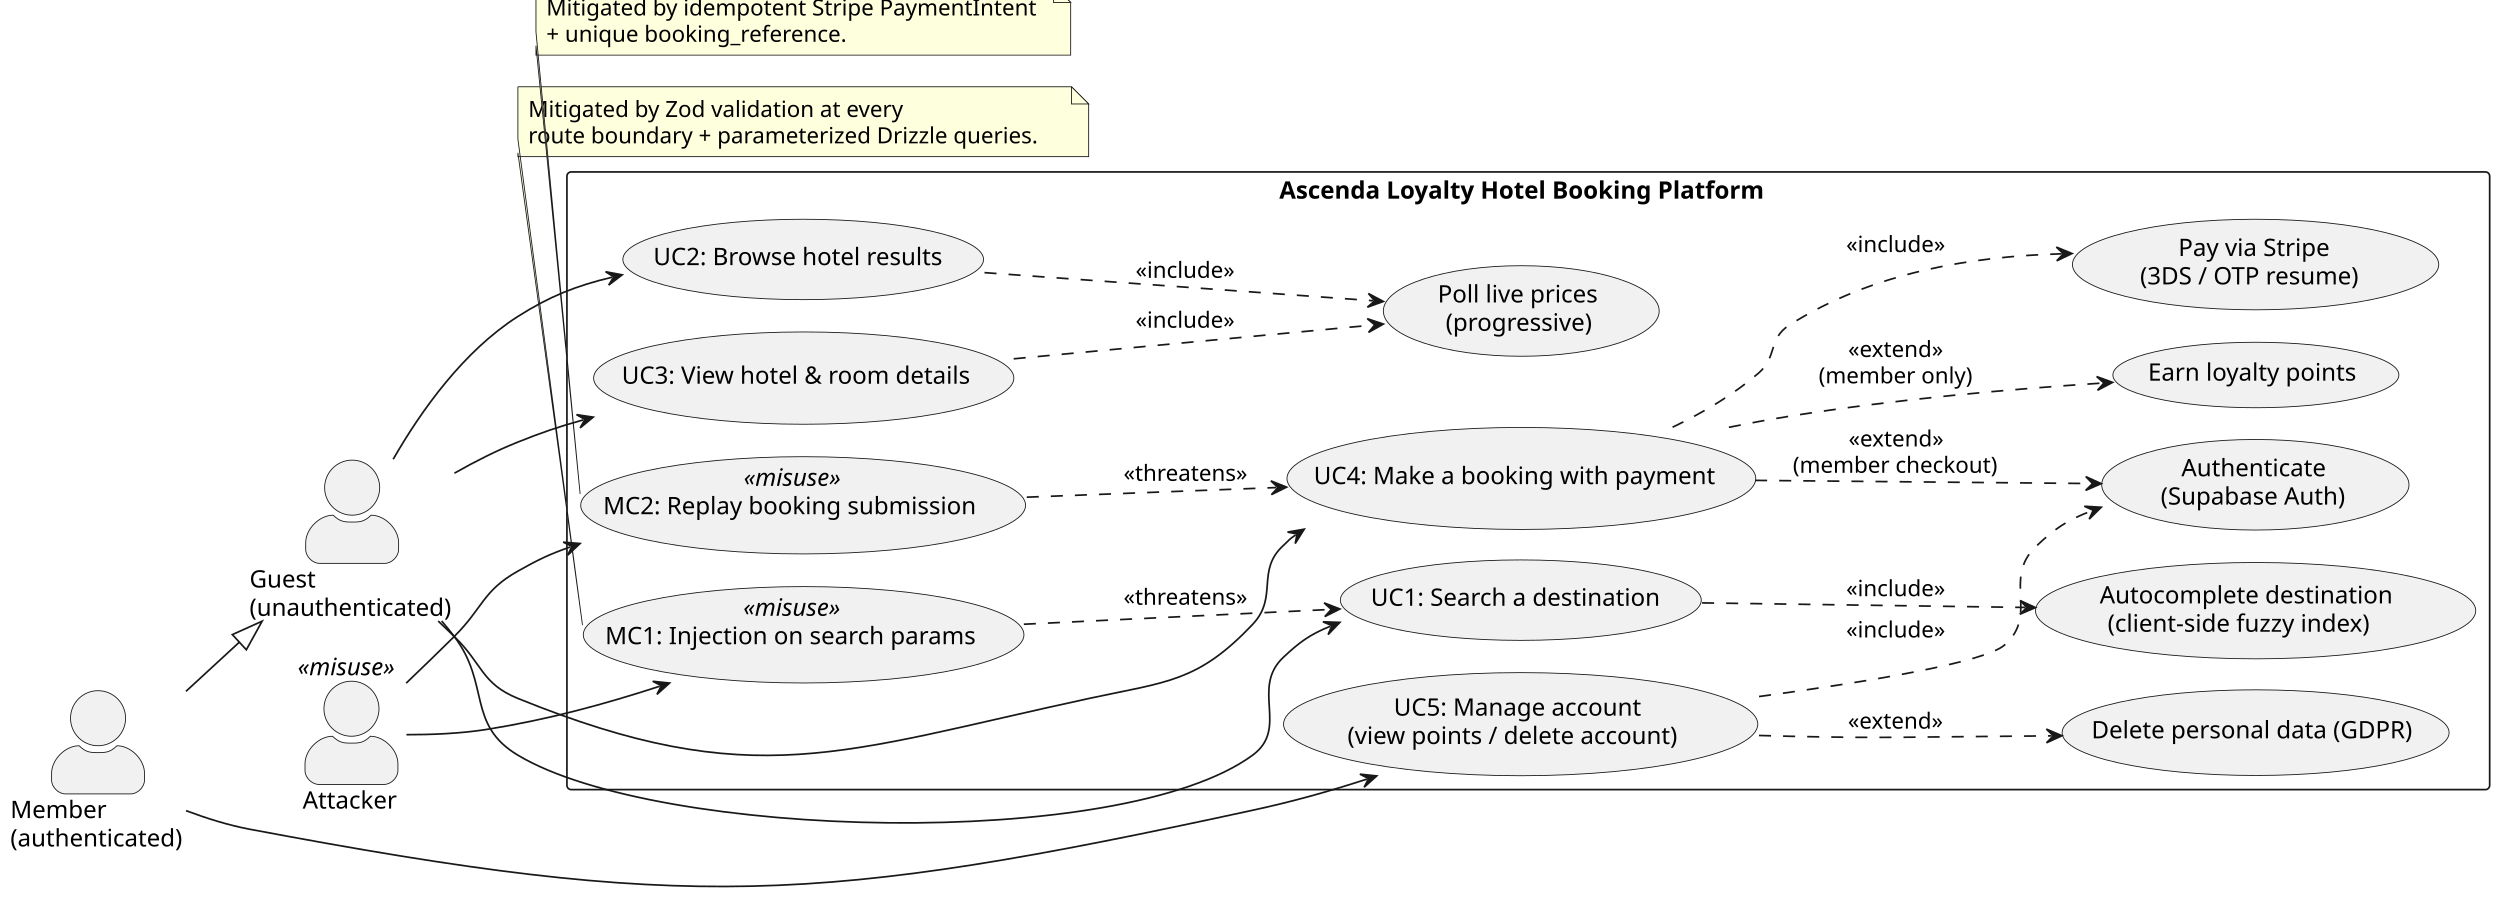
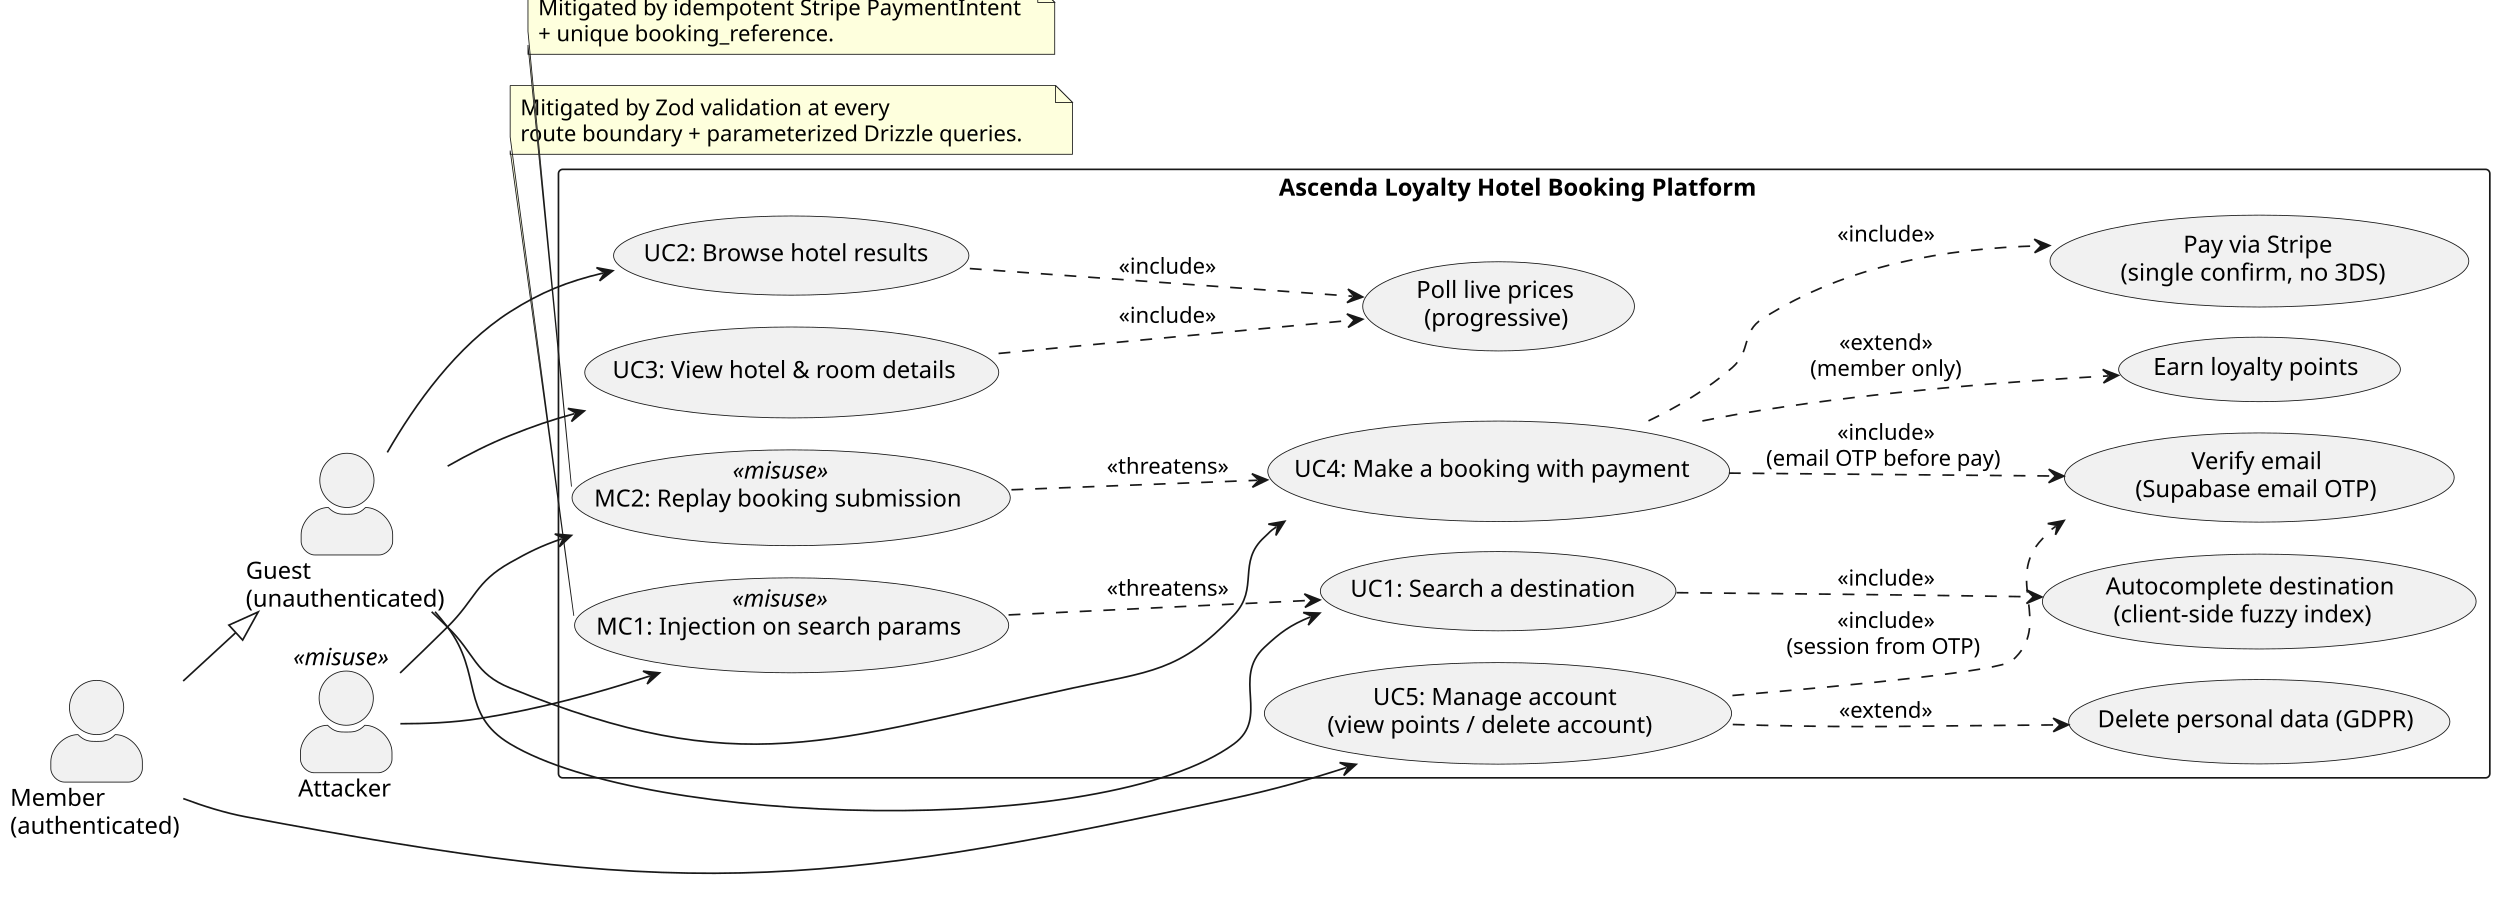
- <svg xmlns="http://www.w3.org/2000/svg" contentStyleType="text/css" height="536px" preserveAspectRatio="none" style="width:1453px;height:536px;background:#FFFFFF;" version="1.1" viewBox="0 0 1453 536" width="1453px" zoomAndPan="magnify">
+ <svg xmlns="http://www.w3.org/2000/svg" contentStyleType="text/css" height="536px" preserveAspectRatio="none" style="width:1475px;height:536px;background:#FFFFFF;" version="1.1" viewBox="0 0 1475 536" width="1475px" zoomAndPan="magnify">
  <defs />
  <g>
    <g id="cluster_Ascenda Loyalty Hotel Booking Platform">
-       <rect fill="none" height="359" rx="2.5" ry="2.5" style="stroke:#181818;stroke-width:1.0;" width="1117.5" x="329.5" y="99.925" />
-       <text fill="#000000" font-family="sans-serif" font-size="14" font-weight="bold" lengthAdjust="spacing" textLength="289.468" x="743.516" y="115.46">Ascenda Loyalty Hotel Booking Platform</text>
+       <rect fill="none" height="359" rx="2.5" ry="2.5" style="stroke:#181818;stroke-width:1.0;" width="1139.5" x="329.5" y="99.925" />
+       <text fill="#000000" font-family="sans-serif" font-size="14" font-weight="bold" lengthAdjust="spacing" textLength="289.468" x="754.516" y="115.46">Ascenda Loyalty Hotel Booking Platform</text>
    </g>
    <g id="elem_Guest">
      <ellipse cx="204.674" cy="283.425" fill="#F1F1F1" rx="16" ry="16" style="stroke:#181818;stroke-width:0.5;" />
      <path d="M204.674,303.425 C208.674,303.425 211.674,303.425 215.674,299.425 C223.674,299.425 231.674,307.425 231.674,315.425 L231.674,319.425 C231.674,323.425 227.674,327.425 223.674,327.425 L185.674,327.425 C181.674,327.425 177.674,323.425 177.674,319.425 L177.674,315.425 C177.674,307.425 185.674,299.425 193.674,299.425 C197.674,303.425 200.674,303.425 204.674,303.425 " fill="#F1F1F1" style="stroke:#181818;stroke-width:0.5;" />
      <text fill="#000000" font-family="sans-serif" font-size="14" lengthAdjust="spacing" textLength="38.978" x="145" y="341.46">Guest</text>
      <text fill="#000000" font-family="sans-serif" font-size="14" lengthAdjust="spacing" textLength="119.349" x="145" y="357.948">(unauthenticated)</text>
    </g>
    <g id="elem_Member">
      <ellipse cx="56.986" cy="417.425" fill="#F1F1F1" rx="16" ry="16" style="stroke:#181818;stroke-width:0.5;" />
      <path d="M56.986,437.425 C60.986,437.425 63.986,437.425 67.986,433.425 C75.986,433.425 83.986,441.425 83.986,449.425 L83.986,453.425 C83.986,457.425 79.986,461.425 75.986,461.425 L37.986,461.425 C33.986,461.425 29.986,457.425 29.986,453.425 L29.986,449.425 C29.986,441.425 37.986,433.425 45.986,433.425 C49.986,437.425 52.986,437.425 56.986,437.425 " fill="#F1F1F1" style="stroke:#181818;stroke-width:0.5;" />
      <text fill="#000000" font-family="sans-serif" font-size="14" lengthAdjust="spacing" textLength="55.269" x="6" y="475.46">Member</text>
      <text fill="#000000" font-family="sans-serif" font-size="14" lengthAdjust="spacing" textLength="101.972" x="6" y="491.948">(authenticated)</text>
    </g>
    <g id="elem_Attacker">
      <ellipse cx="204.274" cy="411.913" fill="#F1F1F1" rx="16" ry="16" style="stroke:#181818;stroke-width:0.5;" />
      <path d="M204.274,431.913 C208.274,431.913 211.274,431.913 215.274,427.913 C223.274,427.913 231.274,435.913 231.274,443.913 L231.274,447.913 C231.274,451.913 227.274,455.913 223.274,455.913 L185.274,455.913 C181.274,455.913 177.274,451.913 177.274,447.913 L177.274,443.913 C177.274,435.913 185.274,427.913 193.274,427.913 C197.274,431.913 200.274,431.913 204.274,431.913 " fill="#F1F1F1" style="stroke:#181818;stroke-width:0.5;" />
      <text fill="#000000" font-family="sans-serif" font-size="14" lengthAdjust="spacing" textLength="56.745" x="175.902" y="469.948">Attacker</text>
      <text fill="#000000" font-family="sans-serif" font-size="14" font-style="italic" lengthAdjust="spacing" textLength="62.549" x="173" y="392.46">«misuse»</text>
    </g>
    <g id="elem_GMN37">
      <path d="M301,50.425 L301,80.826 L338.544,363.332 L301,88.826 L301,91.046 A0,0 0 0 0 301,91.046 L632.724,91.046 A0,0 0 0 0 632.724,91.046 L632.724,60.425 L622.724,50.425 L301,50.425 A0,0 0 0 0 301,50.425 " fill="#FEFFDD" style="stroke:#181818;stroke-width:0.5;" />
      <path d="M622.724,50.425 L622.724,60.425 L632.724,60.425 L622.724,50.425 " fill="#FEFFDD" style="stroke:#181818;stroke-width:0.5;" />
      <text fill="#000000" font-family="sans-serif" font-size="13" lengthAdjust="spacing" textLength="225.539" x="307" y="67.993">Mitigated by Zod validation at every</text>
      <text fill="#000000" font-family="sans-serif" font-size="13" lengthAdjust="spacing" textLength="310.724" x="307" y="83.303">route boundary + parameterized Drizzle queries.</text>
    </g>
    <g id="elem_GMN40">
      <path d="M311.5,-8.575 L311.5,18.543 L337.168,287.097 L311.5,26.543 L311.5,32.046 A0,0 0 0 0 311.5,32.046 L622.277,32.046 A0,0 0 0 0 622.277,32.046 L622.277,1.425 L612.277,-8.575 L311.5,-8.575 A0,0 0 0 0 311.5,-8.575 " fill="#FEFFDD" style="stroke:#181818;stroke-width:0.5;" />
      <path d="M612.277,-8.575 L612.277,1.425 L622.277,1.425 L612.277,-8.575 " fill="#FEFFDD" style="stroke:#181818;stroke-width:0.5;" />
      <text fill="#000000" font-family="sans-serif" font-size="13" lengthAdjust="spacing" textLength="289.777" x="317.5" y="8.993">Mitigated by idempotent Stripe PaymentIntent</text>
      <text fill="#000000" font-family="sans-serif" font-size="13" lengthAdjust="spacing" textLength="183.358" x="317.5" y="24.303">+ unique booking_reference.</text>
    </g>
    <g id="elem_UC1">
      <ellipse cx="883.895" cy="348.804" fill="#F1F1F1" rx="104.895" ry="23.379" style="stroke:#181818;stroke-width:0.5;" />
      <text fill="#000000" font-family="sans-serif" font-size="14" lengthAdjust="spacing" textLength="174.371" x="796.71" y="352.095">UC1: Search a destination</text>
    </g>
    <g id="elem_UC2">
      <ellipse cx="466.82" cy="150.789" fill="#F1F1F1" rx="104.82" ry="23.364" style="stroke:#181818;stroke-width:0.5;" />
      <text fill="#000000" font-family="sans-serif" font-size="14" lengthAdjust="spacing" textLength="174.207" x="379.717" y="154.08">UC2: Browse hotel results</text>
    </g>
    <g id="elem_UC3">
      <ellipse cx="467.131" cy="219.751" fill="#F1F1F1" rx="122.131" ry="26.826" style="stroke:#181818;stroke-width:0.5;" />
      <text fill="#000000" font-family="sans-serif" font-size="14" lengthAdjust="spacing" textLength="211.545" x="361.359" y="223.042">UC3: View hotel &amp; room details</text>
    </g>
    <g id="elem_UC4">
      <ellipse cx="884.232" cy="278.071" fill="#F1F1F1" rx="136.232" ry="29.646" style="stroke:#181818;stroke-width:0.5;" />
      <text fill="#000000" font-family="sans-serif" font-size="14" lengthAdjust="spacing" textLength="241.391" x="763.537" y="281.362">UC4: Make a booking with payment</text>
    </g>
    <g id="elem_UC5">
      <ellipse cx="883.817" cy="420.888" fill="#F1F1F1" rx="137.817" ry="29.963" style="stroke:#181818;stroke-width:0.5;" />
      <text fill="#000000" font-family="sans-serif" font-size="14" lengthAdjust="spacing" textLength="147.554" x="810.04" y="415.935">UC5: Manage account</text>
      <text fill="#000000" font-family="sans-serif" font-size="14" lengthAdjust="spacing" textLength="201.346" x="783.144" y="432.423">(view points / delete account)</text>
    </g>
    <g id="elem_UCa">
-       <ellipse cx="1310.958" cy="354.916" fill="#F1F1F1" rx="127.958" ry="27.992" style="stroke:#181818;stroke-width:0.5;" />
-       <text fill="#000000" font-family="sans-serif" font-size="14" lengthAdjust="spacing" textLength="175.171" x="1220.372" y="350.69">Autocomplete destination</text>
-       <text fill="#000000" font-family="sans-serif" font-size="14" lengthAdjust="spacing" textLength="165.983" x="1224.966" y="367.178">(client-side fuzzy index)</text>
+       <ellipse cx="1332.958" cy="354.916" fill="#F1F1F1" rx="127.958" ry="27.992" style="stroke:#181818;stroke-width:0.5;" />
+       <text fill="#000000" font-family="sans-serif" font-size="14" lengthAdjust="spacing" textLength="175.171" x="1242.372" y="350.69">Autocomplete destination</text>
+       <text fill="#000000" font-family="sans-serif" font-size="14" lengthAdjust="spacing" textLength="165.983" x="1246.966" y="367.178">(client-side fuzzy index)</text>
    </g>
    <g id="elem_UCb">
      <ellipse cx="884.163" cy="180.743" fill="#F1F1F1" rx="80.163" ry="26.318" style="stroke:#181818;stroke-width:0.5;" />
      <text fill="#000000" font-family="sans-serif" font-size="14" lengthAdjust="spacing" textLength="97.125" x="835.601" y="175.789">Poll live prices</text>
      <text fill="#000000" font-family="sans-serif" font-size="14" lengthAdjust="spacing" textLength="87.869" x="840.229" y="192.278">(progressive)</text>
    </g>
    <g id="elem_UCauth">
-       <ellipse cx="1310.809" cy="281.743" fill="#F1F1F1" rx="89.308" ry="26.318" style="stroke:#181818;stroke-width:0.5;" />
-       <text fill="#000000" font-family="sans-serif" font-size="14" lengthAdjust="spacing" textLength="85.982" x="1267.817" y="276.789">Authenticate</text>
-       <text fill="#000000" font-family="sans-serif" font-size="14" lengthAdjust="spacing" textLength="110.059" x="1255.779" y="293.278">(Supabase Auth)</text>
+       <ellipse cx="1332.99" cy="281.743" fill="#F1F1F1" rx="114.99" ry="26.318" style="stroke:#181818;stroke-width:0.5;" />
+       <text fill="#000000" font-family="sans-serif" font-size="14" lengthAdjust="spacing" textLength="80.315" x="1292.832" y="276.789">Verify email</text>
+       <text fill="#000000" font-family="sans-serif" font-size="14" lengthAdjust="spacing" textLength="146.378" x="1259.801" y="293.278">(Supabase email OTP)</text>
    </g>
    <g id="elem_UCearn">
-       <ellipse cx="1311.12" cy="217.949" fill="#F1F1F1" rx="83.12" ry="19.024" style="stroke:#181818;stroke-width:0.5;" />
-       <text fill="#000000" font-family="sans-serif" font-size="14" lengthAdjust="spacing" textLength="125.405" x="1248.417" y="221.24">Earn loyalty points</text>
+       <ellipse cx="1333.12" cy="217.949" fill="#F1F1F1" rx="83.12" ry="19.024" style="stroke:#181818;stroke-width:0.5;" />
+       <text fill="#000000" font-family="sans-serif" font-size="14" lengthAdjust="spacing" textLength="125.405" x="1270.417" y="221.24">Earn loyalty points</text>
    </g>
    <g id="elem_UCpay">
-       <ellipse cx="1310.954" cy="153.743" fill="#F1F1F1" rx="106.454" ry="26.318" style="stroke:#181818;stroke-width:0.5;" />
-       <text fill="#000000" font-family="sans-serif" font-size="14" lengthAdjust="spacing" textLength="89.831" x="1266.038" y="148.789">Pay via Stripe</text>
-       <text fill="#000000" font-family="sans-serif" font-size="14" lengthAdjust="spacing" textLength="134.306" x="1243.801" y="165.278">(3DS / OTP resume)</text>
+       <ellipse cx="1333.045" cy="154.034" fill="#F1F1F1" rx="123.545" ry="27.109" style="stroke:#181818;stroke-width:0.5;" />
+       <text fill="#000000" font-family="sans-serif" font-size="14" lengthAdjust="spacing" textLength="89.831" x="1288.129" y="149.08">Pay via Stripe</text>
+       <text fill="#000000" font-family="sans-serif" font-size="14" lengthAdjust="spacing" textLength="163.892" x="1251.099" y="165.569">(single confirm, no 3DS)</text>
    </g>
    <g id="elem_UCgdpr">
-       <ellipse cx="1310.964" cy="425.817" fill="#F1F1F1" rx="112.464" ry="24.893" style="stroke:#181818;stroke-width:0.5;" />
-       <text fill="#000000" font-family="sans-serif" font-size="14" lengthAdjust="spacing" textLength="190.811" x="1215.558" y="429.108">Delete personal data (GDPR)</text>
+       <ellipse cx="1332.964" cy="425.817" fill="#F1F1F1" rx="112.464" ry="24.893" style="stroke:#181818;stroke-width:0.5;" />
+       <text fill="#000000" font-family="sans-serif" font-size="14" lengthAdjust="spacing" textLength="190.811" x="1237.558" y="429.108">Delete personal data (GDPR)</text>
    </g>
    <g id="elem_MC1">
      <ellipse cx="467.065" cy="368.938" fill="#F1F1F1" rx="128.065" ry="28.013" style="stroke:#181818;stroke-width:0.5;" />
      <text fill="#000000" font-family="sans-serif" font-size="14" font-style="italic" lengthAdjust="spacing" textLength="62.549" x="431.971" y="357.918">«misuse»</text>
      <text fill="#000000" font-family="sans-serif" font-size="14" lengthAdjust="spacing" textLength="223.023" x="351.734" y="374.406">MC1: Injection on search params</text>
    </g>
    <g id="elem_MC2">
      <ellipse cx="466.784" cy="293.682" fill="#F1F1F1" rx="129.285" ry="28.257" style="stroke:#181818;stroke-width:0.5;" />
      <text fill="#000000" font-family="sans-serif" font-size="14" font-style="italic" lengthAdjust="spacing" textLength="62.549" x="432.231" y="282.377">«misuse»</text>
      <text fill="#000000" font-family="sans-serif" font-size="14" lengthAdjust="spacing" textLength="225.894" x="350.558" y="298.865">MC2: Replay booking submission</text>
    </g>
    <polygon fill="none" points="152.346,361.036,135.041,368.816,143.17,377.643,152.346,361.036" style="stroke:#181818;stroke-width:1.0;" />
    <path d="M108.073,401.809 C122.376,388.637 124.739,386.461 139.106,373.229 " fill="none" style="stroke:#181818;stroke-width:1.0;" />
    <polygon fill="#181818" points="778.727,361.722,768.884,361.402,774.095,363.603,771.893,368.814,778.727,361.722" style="stroke:#181818;stroke-width:1.0;" />
    <path d="M256.672,360.931 C259.241,363.894 261.704,366.902 264,369.925 C285.051,397.632 271.141,421.055 301,438.925 C382.421,487.653 651.465,495.016 728,438.925 C749.428,423.22 726.573,400.046 746,381.925 C755.392,373.163 761.135,368.865 773.168,363.979 " fill="none" style="stroke:#181818;stroke-width:1.0;" />
    <polygon fill="#181818" points="361.602,159.734,351.922,157.917,356.737,160.887,353.767,165.702,361.602,159.734" style="stroke:#181818;stroke-width:1.0;" />
    <path d="M228.515,266.912 C244.854,238.504 269.47,204.015 301,183.925 C319.108,172.387 334.581,166.137 355.764,161.118 " fill="none" style="stroke:#181818;stroke-width:1.0;" />
    <polygon fill="#181818" points="344.791,242.438,335.051,240.981,339.972,243.77,337.183,248.692,344.791,242.438" style="stroke:#181818;stroke-width:1.0;" />
    <path d="M264.116,275.013 C275.982,268.273 288.624,261.858 301,256.925 C314.908,251.38 324.04,248.175 339.008,244.037 " fill="none" style="stroke:#181818;stroke-width:1.0;" />
    <polygon fill="#181818" points="758.02,307.559,748.318,309.25,753.868,310.344,752.774,315.894,758.02,307.559" style="stroke:#181818;stroke-width:1.0;" />
    <path d="M254.682,360.949 C257.838,363.984 260.965,366.995 264,369.925 C280.509,385.858 279.743,397.29 301,405.925 C437.707,461.457 488.764,437.048 633,405.925 C678.303,396.149 696.092,396.538 728,362.925 C743.115,347.002 729.752,331.688 746,316.925 C749.752,313.515 748.799,313.744 753.037,310.901 " fill="none" style="stroke:#181818;stroke-width:1.0;" />
    <polygon fill="#181818" points="800.162,450.967,790.368,449.928,795.405,452.504,792.828,457.54,800.162,450.967" style="stroke:#181818;stroke-width:1.0;" />
    <path d="M108.124,471.155 C119.969,475.615 132.729,479.612 145,481.925 C399.674,529.921 474.736,525.876 728,470.925 C751.764,465.769 771.344,460.279 794.453,452.812 " fill="none" style="stroke:#181818;stroke-width:1.0;" />
-     <polygon fill="#181818" points="1182.986,353.131,1174.044,349.005,1177.987,353.061,1173.931,357.004,1182.986,353.131" style="stroke:#181818;stroke-width:1.0;" />
-     <path d="M989.239,350.396 C1047.73,351.222 1115.153,352.174 1176.987,353.047 " fill="none" style="stroke:#181818;stroke-width:1.0;stroke-dasharray:7.0,7.0;" />
-     <text fill="#000000" font-family="sans-serif" font-size="13" lengthAdjust="spacing" textLength="59.357" x="1073" y="346.493">«include»</text>
+     <polygon fill="#181818" points="1204.691,352.213,1195.762,348.059,1199.692,352.127,1195.624,356.058,1204.691,352.213" style="stroke:#181818;stroke-width:1.0;" />
+     <path d="M989.13,349.683 C1047.34,350.176 1121.204,350.917 1187,351.925 C1192.791,352.013 1192.712,352.007 1198.692,352.11 " fill="none" style="stroke:#181818;stroke-width:1.0;stroke-dasharray:7.0,7.0;" />
+     <text fill="#000000" font-family="sans-serif" font-size="13" lengthAdjust="spacing" textLength="59.357" x="1084" y="345.493">«include»</text>
    <polygon fill="#181818" points="803.984,175.213,795.295,170.574,798.996,174.852,794.718,178.553,803.984,175.213" style="stroke:#181818;stroke-width:1.0;" />
    <path d="M572.186,158.456 C644.096,163.654 732.247,170.027 797.999,174.78 " fill="none" style="stroke:#181818;stroke-width:1.0;stroke-dasharray:7.0,7.0;" />
    <text fill="#000000" font-family="sans-serif" font-size="13" lengthAdjust="spacing" textLength="59.357" x="660" y="161.493">«include»</text>
    <polygon fill="#181818" points="803.991,188.35,794.656,185.209,799.013,188.817,795.404,193.174,803.991,188.35" style="stroke:#181818;stroke-width:1.0;" />
    <path d="M589.151,208.539 C658.412,202.03 737.322,194.615 798.017,188.911 " fill="none" style="stroke:#181818;stroke-width:1.0;stroke-dasharray:7.0,7.0;" />
    <text fill="#000000" font-family="sans-serif" font-size="13" lengthAdjust="spacing" textLength="59.357" x="660" y="190.493">«include»</text>
-     <polygon fill="#181818" points="1204.257,147.344,1195.147,143.602,1199.259,147.486,1195.374,151.598,1204.257,147.344" style="stroke:#181818;stroke-width:1.0;" />
-     <path d="M972.106,248.293 C989.763,239.861 1007.379,229.471 1022,216.925 C1033.227,207.291 1027.499,196.835 1040,188.925 C1088.33,158.342 1145.294,149.021 1198.259,147.515 " fill="none" style="stroke:#181818;stroke-width:1.0;stroke-dasharray:7.0,7.0;" />
-     <text fill="#000000" font-family="sans-serif" font-size="13" lengthAdjust="spacing" textLength="59.357" x="1073" y="146.493">«include»</text>
-     <polygon fill="#181818" points="1227.81,222.243,1218.566,218.846,1222.821,222.573,1219.094,226.829,1227.81,222.243" style="stroke:#181818;stroke-width:1.0;" />
-     <path d="M1004.833,248.351 C1016.672,245.954 1028.542,243.755 1040,241.925 C1102.619,231.92 1168.137,226.194 1221.823,222.64 " fill="none" style="stroke:#181818;stroke-width:1.0;stroke-dasharray:7.0,7.0;" />
-     <text fill="#000000" font-family="sans-serif" font-size="13" lengthAdjust="spacing" textLength="57.192" x="1074.12" y="207.493">«extend»</text>
-     <text fill="#000000" font-family="sans-serif" font-size="13" lengthAdjust="spacing" textLength="91.432" x="1057" y="222.804">(member only)</text>
-     <polygon fill="#181818" points="1221.254,294.813,1211.422,294.236,1216.574,296.573,1214.237,301.725,1221.254,294.813" style="stroke:#181818;stroke-width:1.0;" />
-     <path d="M1022.354,404.822 C1087.403,396.029 1153.457,384.924 1165,374.925 C1185.08,357.53 1163.938,336.429 1183,317.925 C1193.688,307.549 1201.52,302.233 1215.638,296.925 " fill="none" style="stroke:#181818;stroke-width:1.0;stroke-dasharray:7.0,7.0;" />
-     <text fill="#000000" font-family="sans-serif" font-size="13" lengthAdjust="spacing" textLength="59.357" x="1073" y="370.493">«include»</text>
-     <polygon fill="#181818" points="1198.381,427.619,1189.337,423.719,1193.381,427.675,1189.426,431.719,1198.381,427.619" style="stroke:#181818;stroke-width:1.0;" />
-     <path d="M1022.329,427.456 C1028.299,427.636 1034.21,427.794 1040,427.925 C1095.541,429.178 1109.446,428.308 1165,427.925 C1175.825,427.85 1181.105,427.81 1192.381,427.686 " fill="none" style="stroke:#181818;stroke-width:1.0;stroke-dasharray:7.0,7.0;" />
-     <text fill="#000000" font-family="sans-serif" font-size="13" lengthAdjust="spacing" textLength="57.192" x="1074" y="423.493">«extend»</text>
-     <polygon fill="#181818" points="1221.215,281.089,1212.253,277.004,1216.215,281.042,1212.178,285.004,1221.215,281.089" style="stroke:#181818;stroke-width:1.0;" />
-     <path d="M1020.057,279.196 C1085.804,279.815 1157.01,280.485 1215.215,281.033 " fill="none" style="stroke:#181818;stroke-width:1.0;stroke-dasharray:7.0,7.0;" />
-     <text fill="#000000" font-family="sans-serif" font-size="13" lengthAdjust="spacing" textLength="57.192" x="1074.389" y="259.493">«extend»</text>
-     <text fill="#000000" font-family="sans-serif" font-size="13" lengthAdjust="spacing" textLength="121.97" x="1042" y="274.803">(member checkout)</text>
+     <polygon fill="#181818" points="1209.292,144.869,1200.187,141.114,1204.294,145.004,1200.403,149.111,1209.292,144.869" style="stroke:#181818;stroke-width:1.0;" />
+     <path d="M972.615,248.297 C990.142,239.884 1007.577,229.501 1022,216.925 C1033.434,206.955 1027.193,196.054 1040,187.925 C1089.66,156.401 1147.79,146.532 1203.294,145.031 " fill="none" style="stroke:#181818;stroke-width:1.0;stroke-dasharray:7.0,7.0;" />
+     <text fill="#000000" font-family="sans-serif" font-size="13" lengthAdjust="spacing" textLength="59.357" x="1084" y="142.493">«include»</text>
+     <polygon fill="#181818" points="1249.808,221.465,1240.598,217.979,1244.816,221.747,1241.048,225.966,1249.808,221.465" style="stroke:#181818;stroke-width:1.0;" />
+     <path d="M1004.398,248.357 C1016.379,245.942 1028.4,243.738 1040,241.925 C1110.357,230.923 1185.099,225.115 1243.818,221.803 " fill="none" style="stroke:#181818;stroke-width:1.0;stroke-dasharray:7.0,7.0;" />
+     <text fill="#000000" font-family="sans-serif" font-size="13" lengthAdjust="spacing" textLength="57.192" x="1085.12" y="206.493">«extend»</text>
+     <text fill="#000000" font-family="sans-serif" font-size="13" lengthAdjust="spacing" textLength="91.432" x="1068" y="221.804">(member only)</text>
+     <polygon fill="#181818" points="1217.854,307.108,1208.176,308.935,1213.741,309.951,1212.725,315.515,1217.854,307.108" style="stroke:#181818;stroke-width:1.0;" />
+     <path d="M1022.139,410.343 C1098.817,403.837 1180.366,395.674 1187,389.925 C1211.927,368.323 1182.043,341.61 1205,317.925 C1208.908,313.893 1208.295,313.715 1212.918,310.519 " fill="none" style="stroke:#181818;stroke-width:1.0;stroke-dasharray:7.0,7.0;" />
+     <text fill="#000000" font-family="sans-serif" font-size="13" lengthAdjust="spacing" textLength="59.357" x="1083.993" y="370.493">«include»</text>
+     <text fill="#000000" font-family="sans-serif" font-size="13" lengthAdjust="spacing" textLength="119.342" x="1054" y="385.803">(session from OTP)</text>
+     <polygon fill="#181818" points="1220.381,427.619,1211.337,423.719,1215.381,427.675,1211.426,431.719,1220.381,427.619" style="stroke:#181818;stroke-width:1.0;" />
+     <path d="M1022.329,427.456 C1028.299,427.636 1034.21,427.794 1040,427.925 C1105.317,429.399 1121.668,428.375 1187,427.925 C1197.825,427.85 1203.105,427.81 1214.381,427.686 " fill="none" style="stroke:#181818;stroke-width:1.0;stroke-dasharray:7.0,7.0;" />
+     <text fill="#000000" font-family="sans-serif" font-size="13" lengthAdjust="spacing" textLength="57.192" x="1085" y="423.493">«extend»</text>
+     <polygon fill="#181818" points="1217.704,280.902,1208.741,276.821,1212.705,280.857,1208.669,284.821,1217.704,280.902" style="stroke:#181818;stroke-width:1.0;" />
+     <path d="M1020.024,279.133 C1083.121,279.697 1151.436,280.309 1211.705,280.848 " fill="none" style="stroke:#181818;stroke-width:1.0;stroke-dasharray:7.0,7.0;" />
+     <text fill="#000000" font-family="sans-serif" font-size="13" lengthAdjust="spacing" textLength="59.357" x="1083.961" y="259.493">«include»</text>
+     <text fill="#000000" font-family="sans-serif" font-size="13" lengthAdjust="spacing" textLength="143.279" x="1042" y="274.803">(email OTP before pay)</text>
    <polygon fill="#181818" points="389.149,396.989,379.353,395.963,384.393,398.533,381.824,403.572,389.149,396.989" style="stroke:#181818;stroke-width:1.0;" />
    <path d="M236.224,427.001 C250.525,427.026 267.717,426.373 283,423.925 C318.541,418.23 351.121,409.336 383.442,398.841 " fill="none" style="stroke:#181818;stroke-width:1.0;" />
    <polygon fill="#181818" points="337.138,315.893,327.322,315.088,332.418,317.543,329.963,322.639,337.138,315.893" style="stroke:#181818;stroke-width:1.0;" />
    <path d="M236.058,397.06 C245.117,388.4 255.015,378.834 264,369.925 C280.739,353.327 280.457,343.484 301,331.925 C312.272,325.582 318.88,322.277 331.474,317.873 " fill="none" style="stroke:#181818;stroke-width:1.0;" />
    <polygon fill="#181818" points="778.743,353.949,769.561,350.387,773.749,354.19,769.946,358.378,778.743,353.949" style="stroke:#181818;stroke-width:1.0;" />
    <path d="M595.051,362.802 C653.915,359.965 717.006,356.924 772.75,354.238 " fill="none" style="stroke:#181818;stroke-width:1.0;stroke-dasharray:7.0,7.0;" />
    <text fill="#000000" font-family="sans-serif" font-size="13" lengthAdjust="spacing" textLength="73.093" x="653" y="351.493">«threatens»</text>
    <polygon fill="#181818" points="747.771,283.138,738.624,279.488,742.775,283.331,738.932,287.482,747.771,283.138" style="stroke:#181818;stroke-width:1.0;" />
    <path d="M596.75,288.961 C644.706,287.112 693.255,285.24 741.776,283.369 " fill="none" style="stroke:#181818;stroke-width:1.0;stroke-dasharray:7.0,7.0;" />
    <text fill="#000000" font-family="sans-serif" font-size="13" lengthAdjust="spacing" textLength="73.093" x="653" y="279.493">«threatens»</text>
  </g>
</svg>
